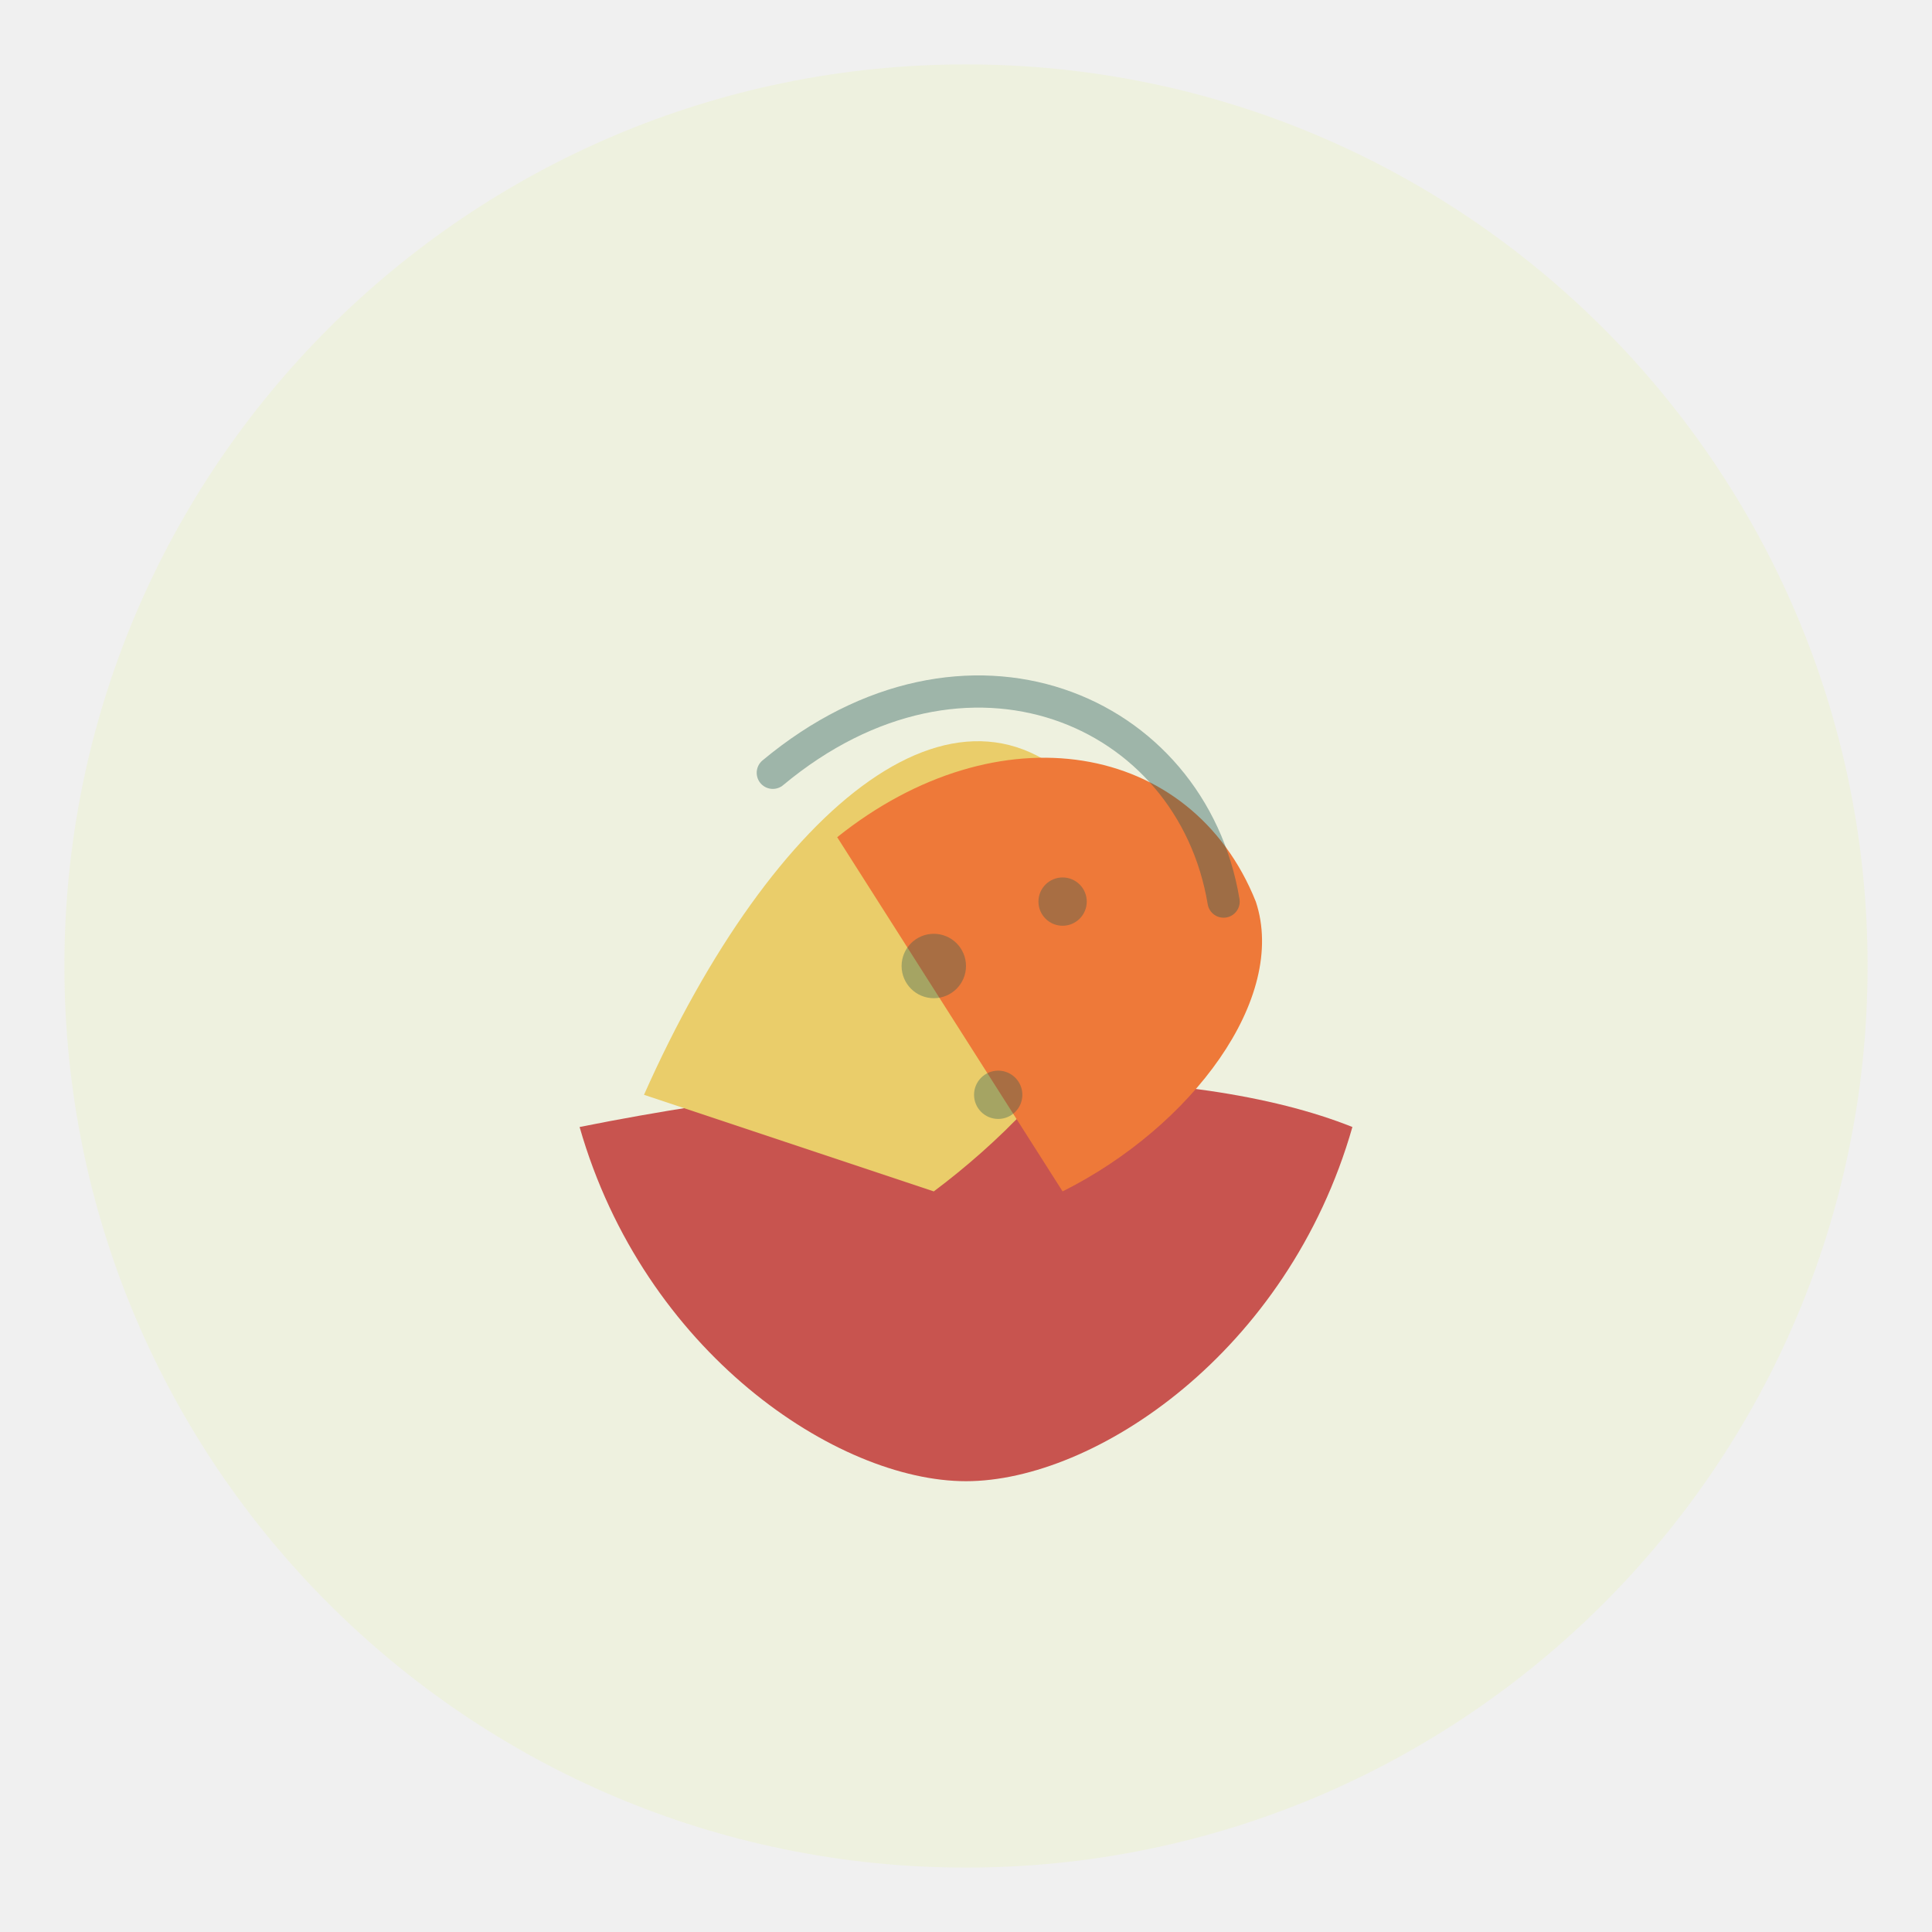
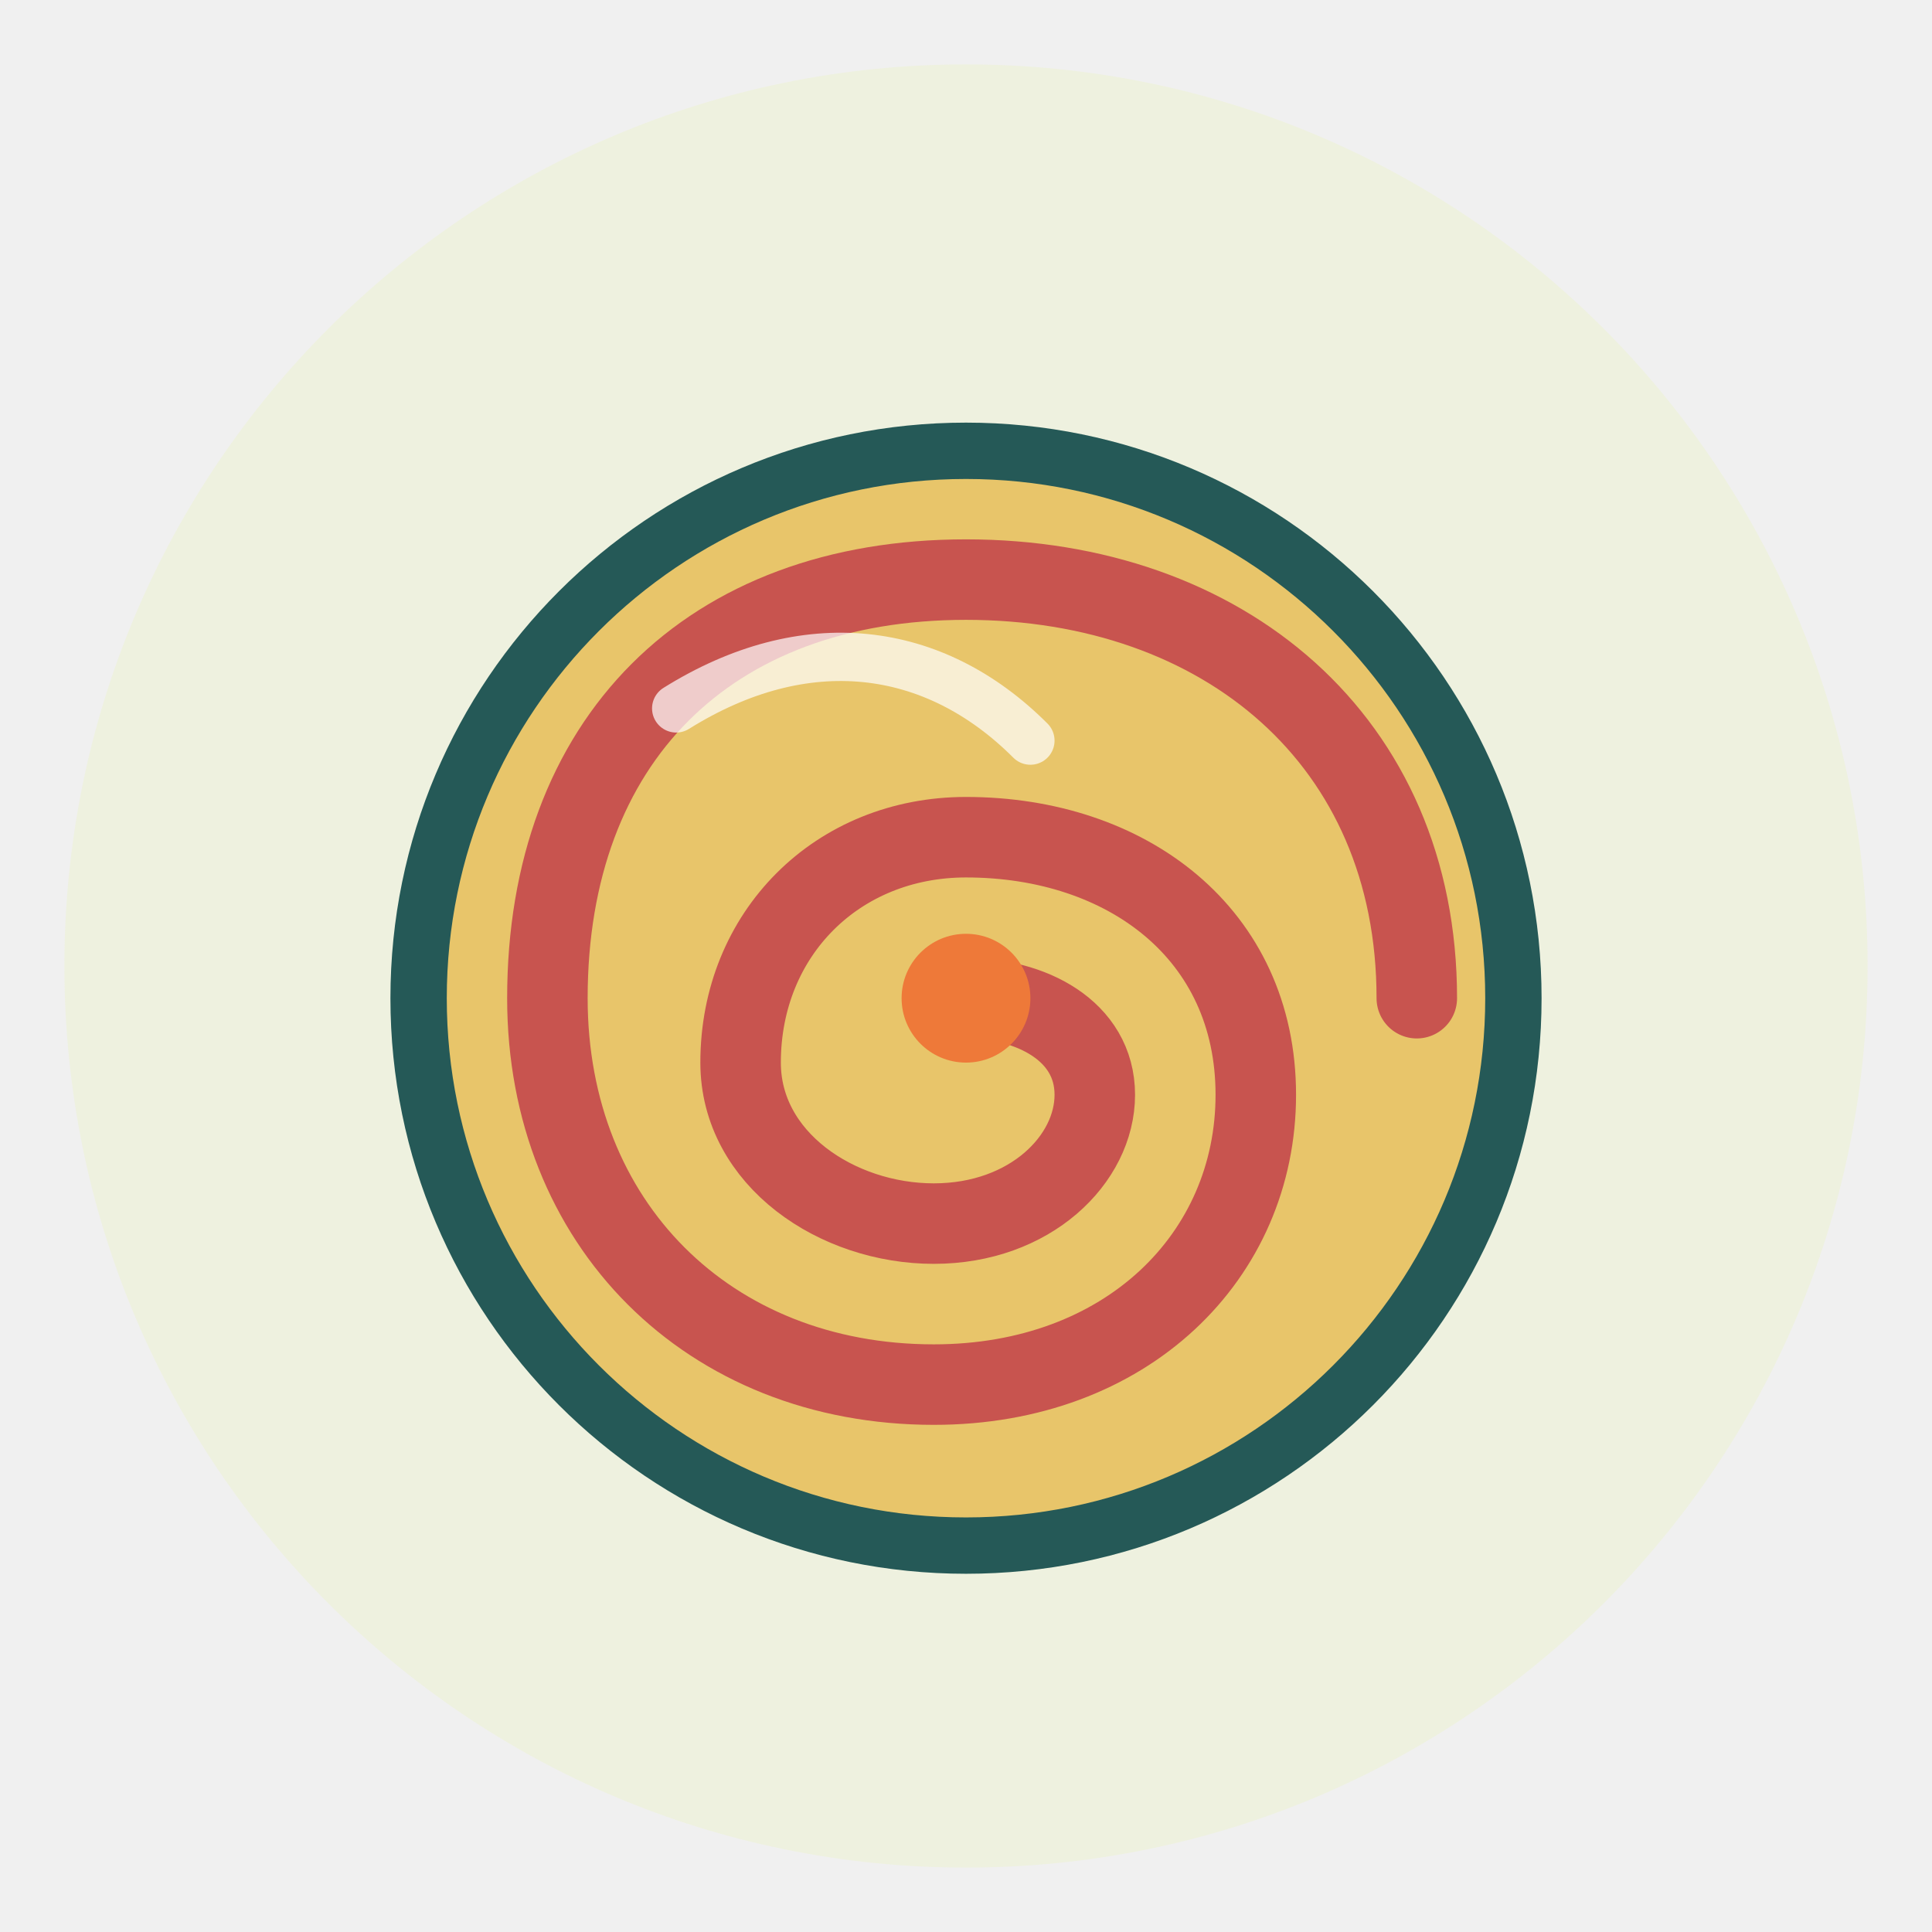
<svg xmlns="http://www.w3.org/2000/svg" viewBox="0 0 120 120" fill="none">
  <circle cx="60" cy="60" r="56" fill="#eef1df" />
-   <path d="M36 70c4 14 16 22 24 22s20-8 24-22c-10-4-28-4-48 0Z" fill="#c8544f" />
-   <path d="M40 68c8-18 20-28 28-18 6 8-2 18-10 24" fill="#eacd6a" />
-   <path d="M52 52c10-8 22-6 26 4 2 6-4 14-12 18" fill="#ee7939" />
-   <path d="M48 48c12-10 26-4 28 8" stroke="#255957" stroke-width="2" stroke-linecap="round" opacity=".4" />
-   <circle cx="58" cy="60" r="2" fill="#255957" opacity=".35" />
-   <circle cx="66" cy="56" r="1.5" fill="#255957" opacity=".35" />
-   <circle cx="62" cy="68" r="1.5" fill="#255957" opacity=".35" />
+   <circle cx="60" cy="62" r="34" fill="#e8c56a" stroke="#255957" stroke-width="3.5" />
+   <path d="M88 62        C88 46 76 36 60 36        C44 36 34 46 34 62        C34 76 44 86 58 86        C70 86 78 78 78 68        C78 58 70 52 60 52        C52 52 46 58 46 66        C46 72 52 76 58 76        C64 76 68 72 68 68        C68 64 64 62 60 62" stroke="#c8544f" stroke-width="5" stroke-linecap="round" stroke-linejoin="round" fill="none" />
+   <path d="M42 44c8-5 16-4 22 2" stroke="#fff" stroke-width="3" stroke-linecap="round" opacity=".7" />
+   <circle cx="60" cy="62" r="4" fill="#ee7939" />
</svg>
